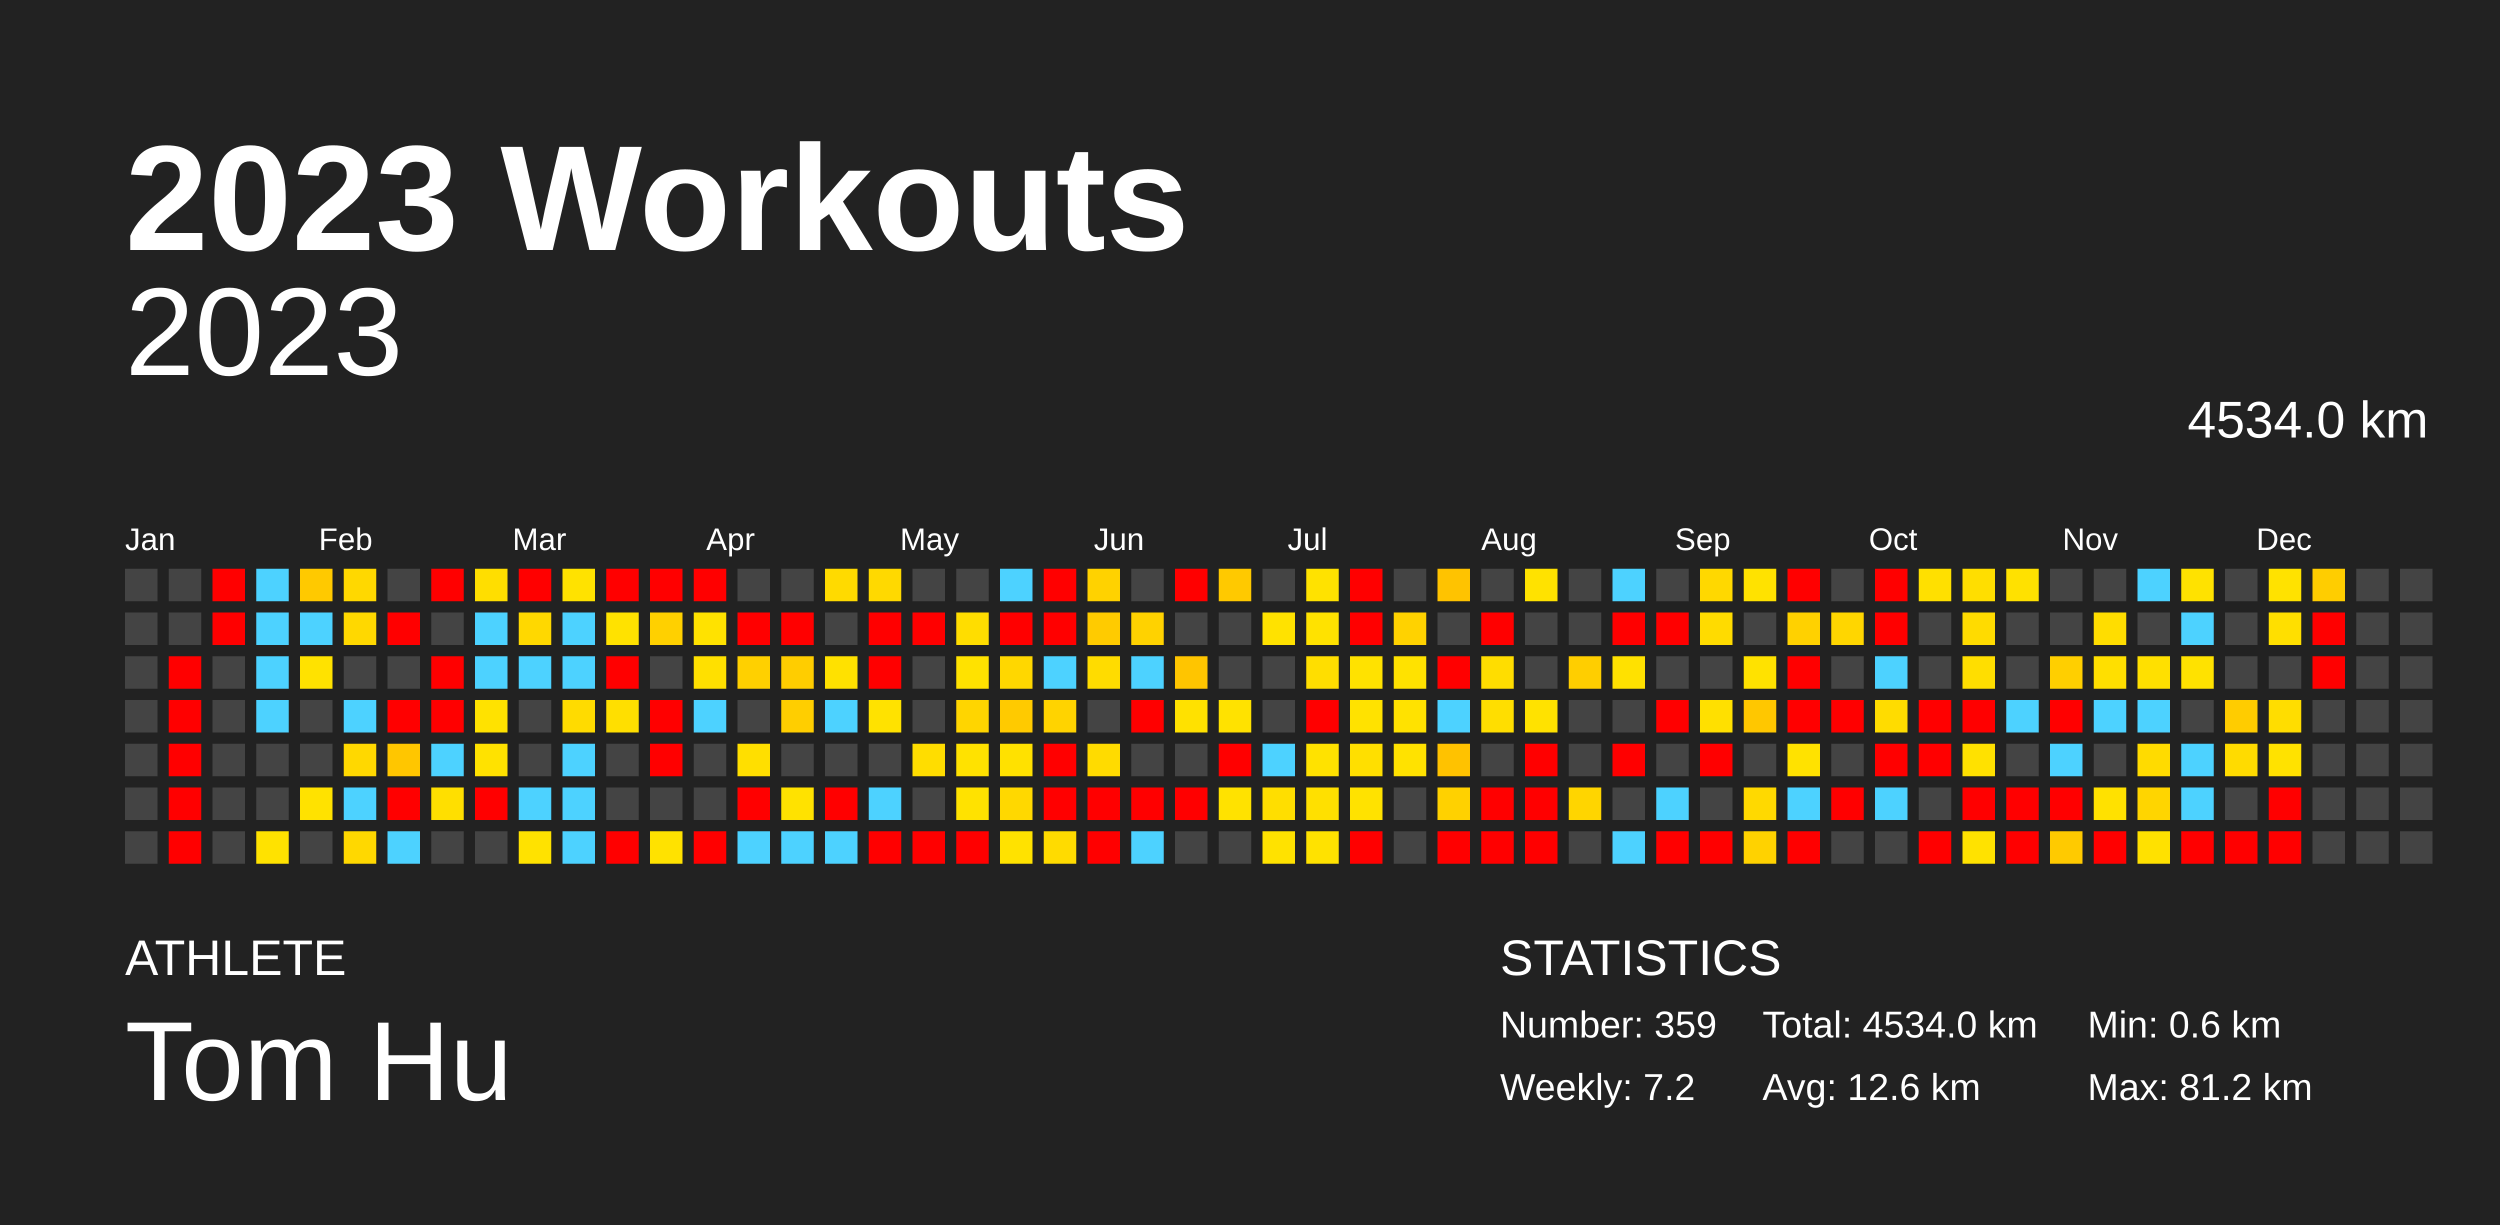
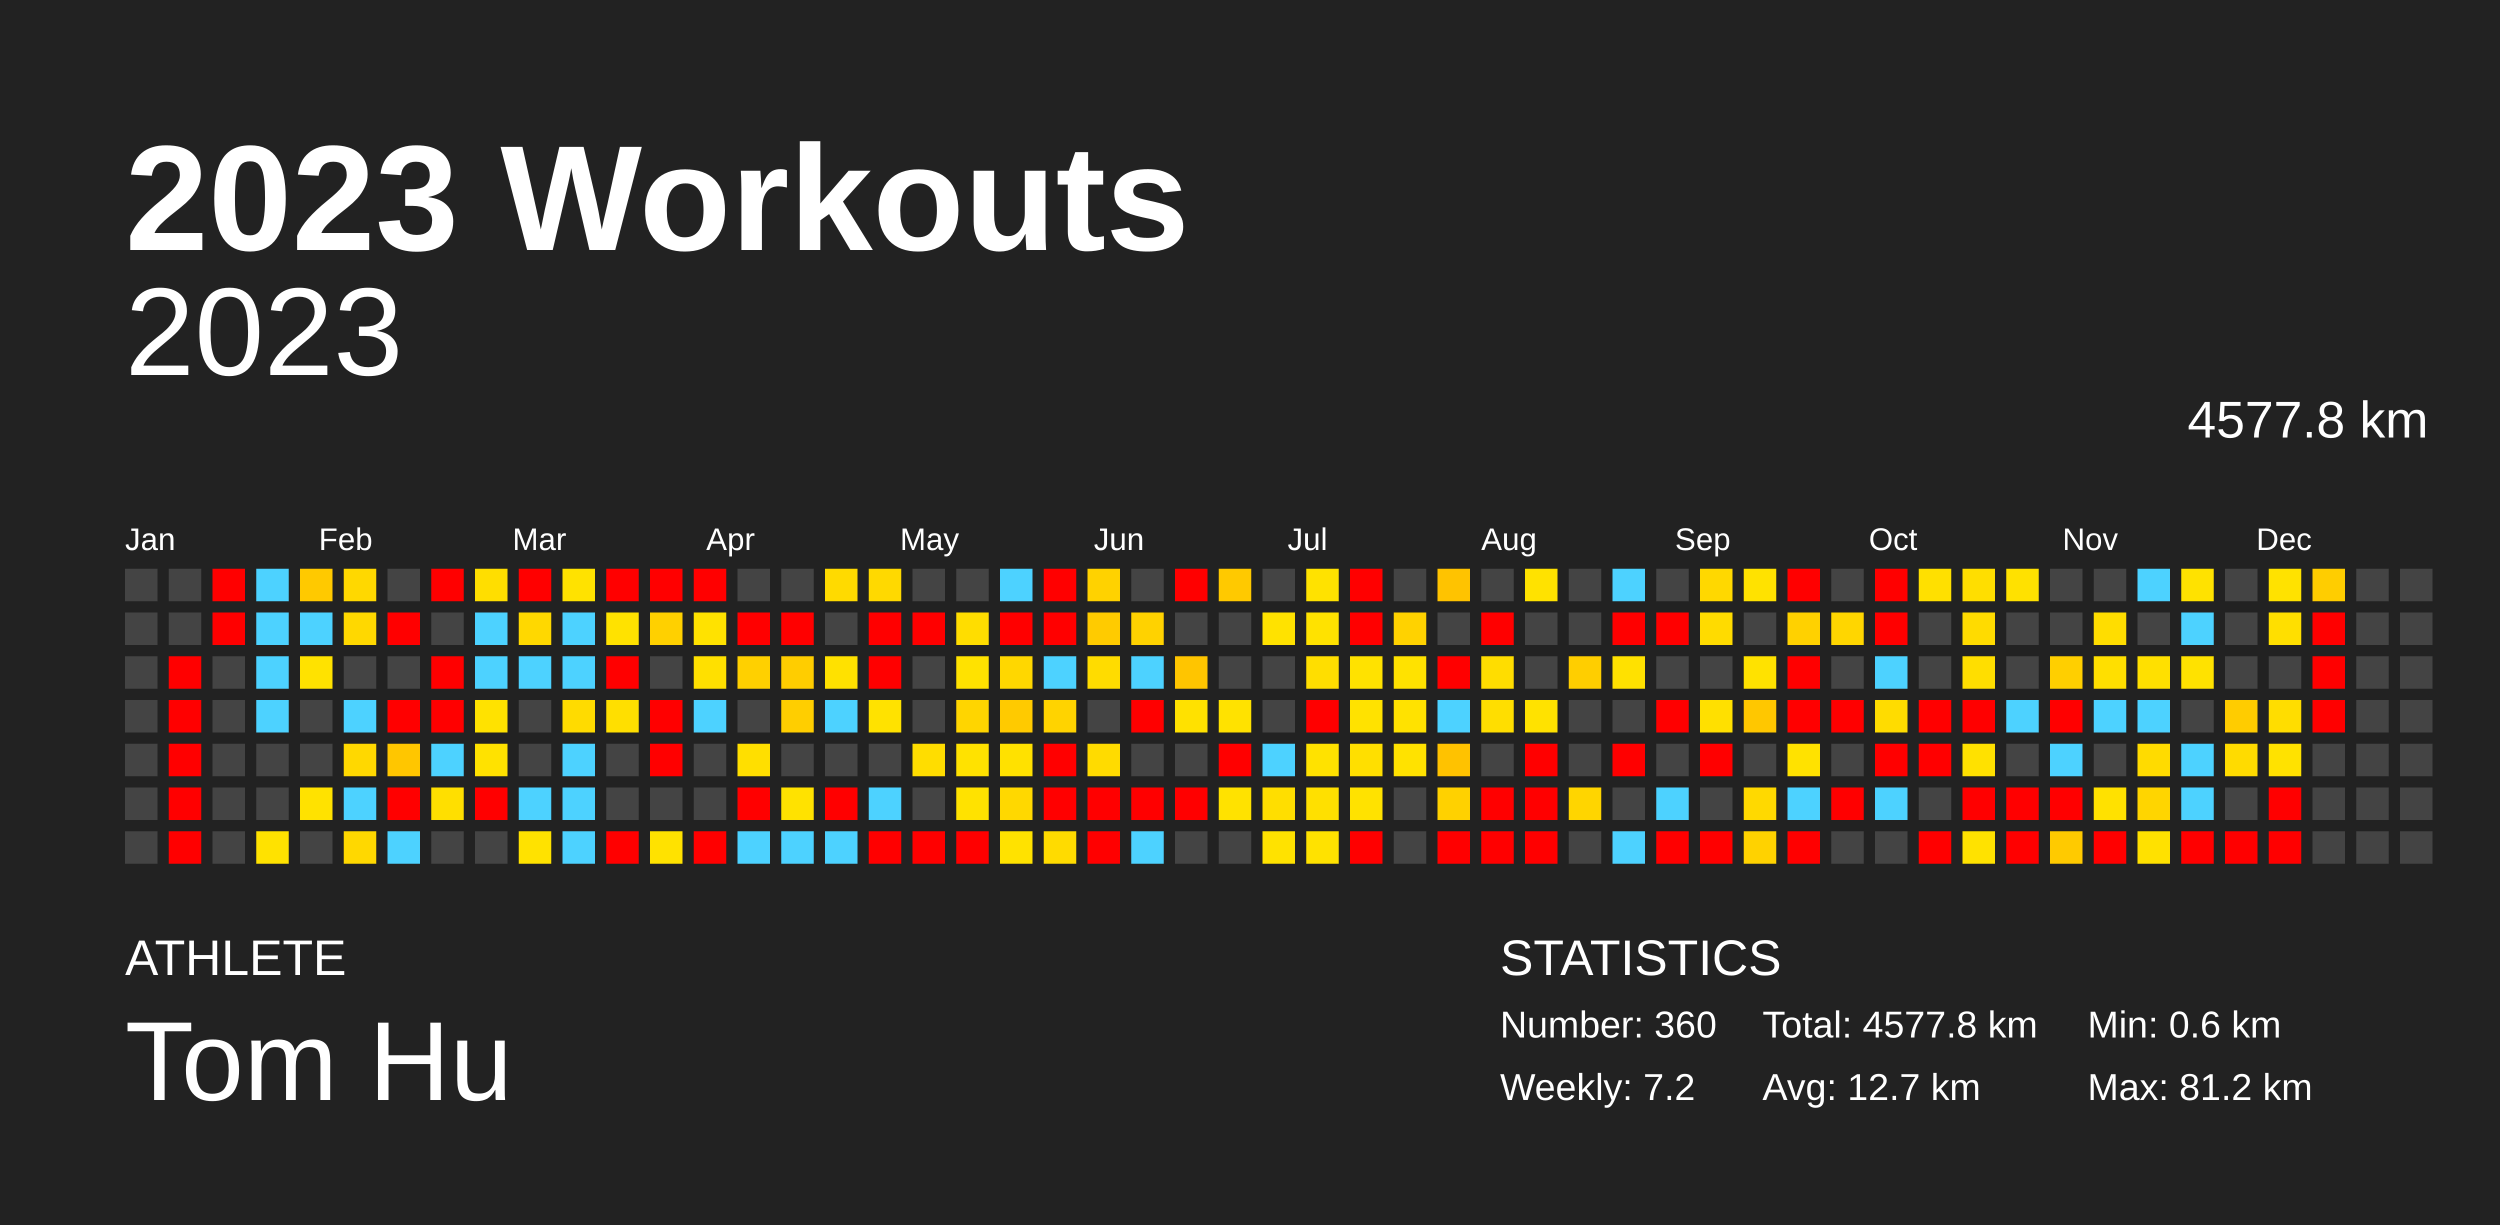
<svg xmlns="http://www.w3.org/2000/svg" baseProfile="full" height="98mm" version="1.1" viewBox="0,0,200,98" width="200mm">
  <defs />
  <rect fill="#222222" height="98" width="200" x="0" y="0" />
  <text fill="#FFFFFF" style="font-size:12px; font-family:Arial; font-weight:bold;" x="10" y="20">2023 Workouts</text>
  <text fill="#FFFFFF" style="font-size:4px; font-family:Arial" x="10" y="78">ATHLETE</text>
  <text fill="#FFFFFF" style="font-size:9px; font-family:Arial" x="10" y="88">Tom Hu</text>
  <text fill="#FFFFFF" style="font-size:4px; font-family:Arial" x="120" y="78">STATISTICS</text>
-   <text fill="#FFFFFF" style="font-size:3px; font-family:Arial" x="120" y="83">Number: 359</text>
+   <text fill="#FFFFFF" style="font-size:3px; font-family:Arial" x="120" y="83">Number: 360</text>
  <text fill="#FFFFFF" style="font-size:3px; font-family:Arial" x="120" y="88">Weekly: 7.2</text>
-   <text fill="#FFFFFF" style="font-size:3px; font-family:Arial" x="141" y="83">Total: 4534.0 km</text>
-   <text fill="#FFFFFF" style="font-size:3px; font-family:Arial" x="141" y="88">Avg: 12.6 km</text>
+   <text fill="#FFFFFF" style="font-size:3px; font-family:Arial" x="141" y="83">Total: 4577.8 km</text>
+   <text fill="#FFFFFF" style="font-size:3px; font-family:Arial" x="141" y="88">Avg: 12.7 km</text>
  <text fill="#FFFFFF" style="font-size:3px; font-family:Arial" x="167" y="83">Min: 0.6 km</text>
  <text fill="#FFFFFF" style="font-size:3px; font-family:Arial" x="167" y="88">Max: 81.2 km</text>
  <text alignment-baseline="hanging" fill="#FFFFFF" style="font-size:10.0px; font-family:Arial;" x="10" y="30">2023</text>
-   <text alignment-baseline="hanging" fill="#FFFFFF" style="font-size:4.125px; font-family:Arial;" x="175" y="35">4534.0 km</text>
+   <text alignment-baseline="hanging" fill="#FFFFFF" style="font-size:4.125px; font-family:Arial;" x="175" y="35">4577.8 km</text>
  <text fill="#FFFFFF" style="font-size:2.5px; font-family:Arial" x="10.0" y="44">Jan</text>
  <text fill="#FFFFFF" style="font-size:2.5px; font-family:Arial" x="25.5" y="44">Feb</text>
  <text fill="#FFFFFF" style="font-size:2.5px; font-family:Arial" x="41.0" y="44">Mar</text>
  <text fill="#FFFFFF" style="font-size:2.5px; font-family:Arial" x="56.5" y="44">Apr</text>
  <text fill="#FFFFFF" style="font-size:2.5px; font-family:Arial" x="72.0" y="44">May</text>
  <text fill="#FFFFFF" style="font-size:2.5px; font-family:Arial" x="87.5" y="44">Jun</text>
  <text fill="#FFFFFF" style="font-size:2.5px; font-family:Arial" x="103.0" y="44">Jul</text>
  <text fill="#FFFFFF" style="font-size:2.5px; font-family:Arial" x="118.5" y="44">Aug</text>
  <text fill="#FFFFFF" style="font-size:2.5px; font-family:Arial" x="134.0" y="44">Sep</text>
  <text fill="#FFFFFF" style="font-size:2.5px; font-family:Arial" x="149.5" y="44">Oct</text>
  <text fill="#FFFFFF" style="font-size:2.5px; font-family:Arial" x="165.0" y="44">Nov</text>
  <text fill="#FFFFFF" style="font-size:2.5px; font-family:Arial" x="180.5" y="44">Dec</text>
  <rect fill="#444444" height="2.6" width="2.6" x="10.0" y="45.5" />
  <rect fill="#444444" height="2.6" width="2.6" x="10.0" y="49.0" />
  <rect fill="#444444" height="2.6" width="2.6" x="10.0" y="52.5" />
  <rect fill="#444444" height="2.6" width="2.6" x="10.0" y="56.0" />
  <rect fill="#444444" height="2.6" width="2.6" x="10.0" y="59.5" />
  <rect fill="#444444" height="2.6" width="2.6" x="10.0" y="63.0" />
  <rect fill="#444444" height="2.6" width="2.6" x="10.0" y="66.5" />
  <rect fill="#444444" height="2.6" width="2.6" x="13.5" y="45.5" />
  <rect fill="#444444" height="2.6" width="2.6" x="13.5" y="49.0" />
  <rect fill="red" height="2.6" width="2.6" x="13.5" y="52.5" />
  <rect fill="red" height="2.6" width="2.6" x="13.5" y="56.0" />
  <rect fill="red" height="2.6" width="2.6" x="13.5" y="59.5" />
  <rect fill="red" height="2.6" width="2.6" x="13.5" y="63.0" />
  <rect fill="red" height="2.6" width="2.6" x="13.5" y="66.5" />
  <rect fill="red" height="2.6" width="2.6" x="17.0" y="45.5" />
  <rect fill="red" height="2.6" width="2.6" x="17.0" y="49.0" />
  <rect fill="#444444" height="2.6" width="2.6" x="17.0" y="52.5" />
  <rect fill="#444444" height="2.6" width="2.6" x="17.0" y="56.0" />
  <rect fill="#444444" height="2.6" width="2.6" x="17.0" y="59.5" />
  <rect fill="#444444" height="2.6" width="2.6" x="17.0" y="63.0" />
  <rect fill="#444444" height="2.6" width="2.6" x="17.0" y="66.5" />
  <rect fill="#4dd2ff" height="2.6" width="2.6" x="20.5" y="45.5" />
  <rect fill="#4dd2ff" height="2.6" width="2.6" x="20.5" y="49.0" />
  <rect fill="#4dd2ff" height="2.6" width="2.6" x="20.5" y="52.5" />
  <rect fill="#4dd2ff" height="2.6" width="2.6" x="20.5" y="56.0" />
  <rect fill="#444444" height="2.6" width="2.6" x="20.5" y="59.5" />
  <rect fill="#444444" height="2.6" width="2.6" x="20.5" y="63.0" />
  <rect fill="#ffe200" height="2.6" width="2.6" x="20.5" y="66.5" />
  <rect fill="#ffc900" height="2.6" width="2.6" x="24.0" y="45.5" />
  <rect fill="#4dd2ff" height="2.6" width="2.6" x="24.0" y="49.0" />
  <rect fill="#ffe200" height="2.6" width="2.6" x="24.0" y="52.5" />
  <rect fill="#444444" height="2.6" width="2.6" x="24.0" y="56.0" />
  <rect fill="#444444" height="2.6" width="2.6" x="24.0" y="59.5" />
  <rect fill="#ffe200" height="2.6" width="2.6" x="24.0" y="63.0" />
  <rect fill="#444444" height="2.6" width="2.6" x="24.0" y="66.5" />
  <rect fill="#ffd800" height="2.6" width="2.6" x="27.5" y="45.5" />
  <rect fill="#ffd800" height="2.6" width="2.6" x="27.5" y="49.0" />
  <rect fill="#444444" height="2.6" width="2.6" x="27.5" y="52.5" />
  <rect fill="#4dd2ff" height="2.6" width="2.6" x="27.5" y="56.0" />
  <rect fill="#ffd800" height="2.6" width="2.6" x="27.5" y="59.5" />
  <rect fill="#4dd2ff" height="2.6" width="2.6" x="27.5" y="63.0" />
  <rect fill="#ffd800" height="2.6" width="2.6" x="27.5" y="66.5" />
  <rect fill="#444444" height="2.6" width="2.6" x="31.0" y="45.5" />
  <rect fill="red" height="2.6" width="2.6" x="31.0" y="49.0" />
  <rect fill="#444444" height="2.6" width="2.6" x="31.0" y="52.5" />
  <rect fill="red" height="2.6" width="2.6" x="31.0" y="56.0" />
  <rect fill="#ffc600" height="2.6" width="2.6" x="31.0" y="59.5" />
  <rect fill="red" height="2.6" width="2.6" x="31.0" y="63.0" />
  <rect fill="#4dd2ff" height="2.6" width="2.6" x="31.0" y="66.5" />
  <rect fill="red" height="2.6" width="2.6" x="34.5" y="45.5" />
  <rect fill="#444444" height="2.6" width="2.6" x="34.5" y="49.0" />
  <rect fill="red" height="2.6" width="2.6" x="34.5" y="52.5" />
  <rect fill="red" height="2.6" width="2.6" x="34.5" y="56.0" />
  <rect fill="#4dd2ff" height="2.6" width="2.6" x="34.5" y="59.5" />
  <rect fill="#ffdf00" height="2.6" width="2.6" x="34.5" y="63.0" />
  <rect fill="#444444" height="2.6" width="2.6" x="34.5" y="66.5" />
  <rect fill="#ffde00" height="2.6" width="2.6" x="38.0" y="45.5" />
  <rect fill="#4dd2ff" height="2.6" width="2.6" x="38.0" y="49.0" />
  <rect fill="#4dd2ff" height="2.6" width="2.6" x="38.0" y="52.5" />
  <rect fill="#ffe200" height="2.6" width="2.6" x="38.0" y="56.0" />
  <rect fill="#ffe200" height="2.6" width="2.6" x="38.0" y="59.5" />
  <rect fill="red" height="2.6" width="2.6" x="38.0" y="63.0" />
  <rect fill="#444444" height="2.6" width="2.6" x="38.0" y="66.5" />
  <rect fill="red" height="2.6" width="2.6" x="41.5" y="45.5" />
  <rect fill="#ffd800" height="2.6" width="2.6" x="41.5" y="49.0" />
  <rect fill="#4dd2ff" height="2.6" width="2.6" x="41.5" y="52.5" />
  <rect fill="#444444" height="2.6" width="2.6" x="41.5" y="56.0" />
  <rect fill="#444444" height="2.6" width="2.6" x="41.5" y="59.5" />
  <rect fill="#4dd2ff" height="2.6" width="2.6" x="41.5" y="63.0" />
  <rect fill="#ffe200" height="2.6" width="2.6" x="41.5" y="66.5" />
  <rect fill="#ffe200" height="2.6" width="2.6" x="45.0" y="45.5" />
  <rect fill="#4dd2ff" height="2.6" width="2.6" x="45.0" y="49.0" />
  <rect fill="#4dd2ff" height="2.6" width="2.6" x="45.0" y="52.5" />
  <rect fill="#ffdb00" height="2.6" width="2.6" x="45.0" y="56.0" />
  <rect fill="#4dd2ff" height="2.6" width="2.6" x="45.0" y="59.5" />
  <rect fill="#4dd2ff" height="2.6" width="2.6" x="45.0" y="63.0" />
  <rect fill="#4dd2ff" height="2.6" width="2.6" x="45.0" y="66.5" />
  <rect fill="red" height="2.6" width="2.6" x="48.5" y="45.5" />
  <rect fill="#ffe200" height="2.6" width="2.6" x="48.5" y="49.0" />
  <rect fill="red" height="2.6" width="2.6" x="48.5" y="52.5" />
  <rect fill="#ffdf00" height="2.6" width="2.6" x="48.5" y="56.0" />
  <rect fill="#444444" height="2.6" width="2.6" x="48.5" y="59.5" />
  <rect fill="#444444" height="2.6" width="2.6" x="48.5" y="63.0" />
  <rect fill="red" height="2.6" width="2.6" x="48.5" y="66.5" />
  <rect fill="red" height="2.6" width="2.6" x="52.0" y="45.5" />
  <rect fill="#ffd000" height="2.6" width="2.6" x="52.0" y="49.0" />
  <rect fill="#444444" height="2.6" width="2.6" x="52.0" y="52.5" />
  <rect fill="red" height="2.6" width="2.6" x="52.0" y="56.0" />
  <rect fill="red" height="2.6" width="2.6" x="52.0" y="59.5" />
  <rect fill="#444444" height="2.6" width="2.6" x="52.0" y="63.0" />
  <rect fill="#ffe200" height="2.6" width="2.6" x="52.0" y="66.5" />
  <rect fill="red" height="2.6" width="2.6" x="55.5" y="45.5" />
  <rect fill="#ffe200" height="2.6" width="2.6" x="55.5" y="49.0" />
  <rect fill="#ffe000" height="2.6" width="2.6" x="55.5" y="52.5" />
  <rect fill="#4dd2ff" height="2.6" width="2.6" x="55.5" y="56.0" />
  <rect fill="#444444" height="2.6" width="2.6" x="55.5" y="59.5" />
  <rect fill="#444444" height="2.6" width="2.6" x="55.5" y="63.0" />
  <rect fill="red" height="2.6" width="2.6" x="55.5" y="66.5" />
  <rect fill="#444444" height="2.6" width="2.6" x="59.0" y="45.5" />
  <rect fill="red" height="2.6" width="2.6" x="59.0" y="49.0" />
  <rect fill="#ffd000" height="2.6" width="2.6" x="59.0" y="52.5" />
  <rect fill="#444444" height="2.6" width="2.6" x="59.0" y="56.0" />
  <rect fill="#ffdf00" height="2.6" width="2.6" x="59.0" y="59.5" />
  <rect fill="red" height="2.6" width="2.6" x="59.0" y="63.0" />
  <rect fill="#4dd2ff" height="2.6" width="2.6" x="59.0" y="66.5" />
  <rect fill="#444444" height="2.6" width="2.6" x="62.5" y="45.5" />
  <rect fill="red" height="2.6" width="2.6" x="62.5" y="49.0" />
  <rect fill="#ffcd00" height="2.6" width="2.6" x="62.5" y="52.5" />
  <rect fill="#ffce00" height="2.6" width="2.6" x="62.5" y="56.0" />
  <rect fill="#444444" height="2.6" width="2.6" x="62.5" y="59.5" />
  <rect fill="#ffe200" height="2.6" width="2.6" x="62.5" y="63.0" />
  <rect fill="#4dd2ff" height="2.6" width="2.6" x="62.5" y="66.5" />
  <rect fill="#ffda00" height="2.6" width="2.6" x="66.0" y="45.5" />
  <rect fill="#444444" height="2.6" width="2.6" x="66.0" y="49.0" />
  <rect fill="#ffe100" height="2.6" width="2.6" x="66.0" y="52.5" />
  <rect fill="#4dd2ff" height="2.6" width="2.6" x="66.0" y="56.0" />
  <rect fill="#444444" height="2.6" width="2.6" x="66.0" y="59.5" />
  <rect fill="red" height="2.6" width="2.6" x="66.0" y="63.0" />
  <rect fill="#4dd2ff" height="2.6" width="2.6" x="66.0" y="66.5" />
  <rect fill="#ffd900" height="2.6" width="2.6" x="69.5" y="45.5" />
  <rect fill="red" height="2.6" width="2.6" x="69.5" y="49.0" />
  <rect fill="red" height="2.6" width="2.6" x="69.5" y="52.5" />
  <rect fill="#ffe200" height="2.6" width="2.6" x="69.5" y="56.0" />
  <rect fill="#444444" height="2.6" width="2.6" x="69.5" y="59.5" />
  <rect fill="#4dd2ff" height="2.6" width="2.6" x="69.5" y="63.0" />
  <rect fill="red" height="2.6" width="2.6" x="69.5" y="66.5" />
  <rect fill="#444444" height="2.6" width="2.6" x="73.0" y="45.5" />
  <rect fill="red" height="2.6" width="2.6" x="73.0" y="49.0" />
  <rect fill="#444444" height="2.6" width="2.6" x="73.0" y="52.5" />
  <rect fill="#444444" height="2.6" width="2.6" x="73.0" y="56.0" />
  <rect fill="#ffdd00" height="2.6" width="2.6" x="73.0" y="59.5" />
  <rect fill="#444444" height="2.6" width="2.6" x="73.0" y="63.0" />
  <rect fill="red" height="2.6" width="2.6" x="73.0" y="66.5" />
  <rect fill="#444444" height="2.6" width="2.6" x="76.5" y="45.5" />
  <rect fill="#ffdd00" height="2.6" width="2.6" x="76.5" y="49.0" />
  <rect fill="#ffe200" height="2.6" width="2.6" x="76.5" y="52.5" />
  <rect fill="#ffd500" height="2.6" width="2.6" x="76.5" y="56.0" />
  <rect fill="#ffe200" height="2.6" width="2.6" x="76.5" y="59.5" />
  <rect fill="#ffe200" height="2.6" width="2.6" x="76.5" y="63.0" />
  <rect fill="red" height="2.6" width="2.6" x="76.5" y="66.5" />
  <rect fill="#4dd2ff" height="2.6" width="2.6" x="80.0" y="45.5" />
  <rect fill="red" height="2.6" width="2.6" x="80.0" y="49.0" />
  <rect fill="#ffd700" height="2.6" width="2.6" x="80.0" y="52.5" />
  <rect fill="#ffca00" height="2.6" width="2.6" x="80.0" y="56.0" />
  <rect fill="#ffe100" height="2.6" width="2.6" x="80.0" y="59.5" />
  <rect fill="#ffd800" height="2.6" width="2.6" x="80.0" y="63.0" />
  <rect fill="#ffe200" height="2.6" width="2.6" x="80.0" y="66.5" />
  <rect fill="red" height="2.6" width="2.6" x="83.5" y="45.5" />
  <rect fill="red" height="2.6" width="2.6" x="83.5" y="49.0" />
  <rect fill="#4dd2ff" height="2.6" width="2.6" x="83.5" y="52.5" />
  <rect fill="#ffd300" height="2.6" width="2.6" x="83.5" y="56.0" />
  <rect fill="red" height="2.6" width="2.6" x="83.5" y="59.5" />
  <rect fill="red" height="2.6" width="2.6" x="83.5" y="63.0" />
  <rect fill="#ffdb00" height="2.6" width="2.6" x="83.5" y="66.5" />
  <rect fill="#ffd200" height="2.6" width="2.6" x="87.0" y="45.5" />
  <rect fill="#ffcb00" height="2.6" width="2.6" x="87.0" y="49.0" />
  <rect fill="#ffdc00" height="2.6" width="2.6" x="87.0" y="52.5" />
  <rect fill="#444444" height="2.6" width="2.6" x="87.0" y="56.0" />
  <rect fill="#ffdb00" height="2.6" width="2.6" x="87.0" y="59.5" />
  <rect fill="red" height="2.6" width="2.6" x="87.0" y="63.0" />
  <rect fill="red" height="2.6" width="2.6" x="87.0" y="66.5" />
  <rect fill="#444444" height="2.6" width="2.6" x="90.5" y="45.5" />
  <rect fill="#ffd200" height="2.6" width="2.6" x="90.5" y="49.0" />
  <rect fill="#4dd2ff" height="2.6" width="2.6" x="90.5" y="52.5" />
  <rect fill="red" height="2.6" width="2.6" x="90.5" y="56.0" />
  <rect fill="#444444" height="2.6" width="2.6" x="90.5" y="59.5" />
  <rect fill="red" height="2.6" width="2.6" x="90.5" y="63.0" />
  <rect fill="#4dd2ff" height="2.6" width="2.6" x="90.5" y="66.5" />
  <rect fill="red" height="2.6" width="2.6" x="94.0" y="45.5" />
  <rect fill="#444444" height="2.6" width="2.6" x="94.0" y="49.0" />
  <rect fill="#ffc500" height="2.6" width="2.6" x="94.0" y="52.5" />
  <rect fill="#ffe100" height="2.6" width="2.6" x="94.0" y="56.0" />
  <rect fill="#444444" height="2.6" width="2.6" x="94.0" y="59.5" />
  <rect fill="red" height="2.6" width="2.6" x="94.0" y="63.0" />
  <rect fill="#444444" height="2.6" width="2.6" x="94.0" y="66.5" />
  <rect fill="#ffc900" height="2.6" width="2.6" x="97.5" y="45.5" />
  <rect fill="#444444" height="2.6" width="2.6" x="97.5" y="49.0" />
  <rect fill="#444444" height="2.6" width="2.6" x="97.5" y="52.5" />
  <rect fill="#ffe200" height="2.6" width="2.6" x="97.5" y="56.0" />
  <rect fill="red" height="2.6" width="2.6" x="97.5" y="59.5" />
  <rect fill="#ffe200" height="2.6" width="2.6" x="97.5" y="63.0" />
  <rect fill="#444444" height="2.6" width="2.6" x="97.5" y="66.5" />
  <rect fill="#444444" height="2.6" width="2.6" x="101.0" y="45.5" />
  <rect fill="#ffe200" height="2.6" width="2.6" x="101.0" y="49.0" />
  <rect fill="#444444" height="2.6" width="2.6" x="101.0" y="52.5" />
  <rect fill="#444444" height="2.6" width="2.6" x="101.0" y="56.0" />
  <rect fill="#4dd2ff" height="2.6" width="2.6" x="101.0" y="59.5" />
  <rect fill="#ffde00" height="2.6" width="2.6" x="101.0" y="63.0" />
  <rect fill="#ffe200" height="2.6" width="2.6" x="101.0" y="66.5" />
  <rect fill="#ffe200" height="2.6" width="2.6" x="104.5" y="45.5" />
  <rect fill="#ffe200" height="2.6" width="2.6" x="104.5" y="49.0" />
  <rect fill="#ffde00" height="2.6" width="2.6" x="104.5" y="52.5" />
  <rect fill="red" height="2.6" width="2.6" x="104.5" y="56.0" />
  <rect fill="#ffe200" height="2.6" width="2.6" x="104.5" y="59.5" />
  <rect fill="#ffe000" height="2.6" width="2.6" x="104.5" y="63.0" />
  <rect fill="#ffe200" height="2.6" width="2.6" x="104.5" y="66.5" />
  <rect fill="red" height="2.6" width="2.6" x="108.0" y="45.5" />
  <rect fill="red" height="2.6" width="2.6" x="108.0" y="49.0" />
  <rect fill="#ffe200" height="2.6" width="2.6" x="108.0" y="52.5" />
  <rect fill="#ffe200" height="2.6" width="2.6" x="108.0" y="56.0" />
  <rect fill="#ffdf00" height="2.6" width="2.6" x="108.0" y="59.5" />
  <rect fill="#ffe200" height="2.6" width="2.6" x="108.0" y="63.0" />
  <rect fill="red" height="2.6" width="2.6" x="108.0" y="66.5" />
  <rect fill="#444444" height="2.6" width="2.6" x="111.5" y="45.5" />
  <rect fill="#ffd200" height="2.6" width="2.6" x="111.5" y="49.0" />
  <rect fill="#ffe200" height="2.6" width="2.6" x="111.5" y="52.5" />
  <rect fill="#ffe200" height="2.6" width="2.6" x="111.5" y="56.0" />
  <rect fill="#ffe200" height="2.6" width="2.6" x="111.5" y="59.5" />
  <rect fill="#444444" height="2.6" width="2.6" x="111.5" y="63.0" />
  <rect fill="#444444" height="2.6" width="2.6" x="111.5" y="66.5" />
  <rect fill="#ffc300" height="2.6" width="2.6" x="115.0" y="45.5" />
  <rect fill="#444444" height="2.6" width="2.6" x="115.0" y="49.0" />
  <rect fill="red" height="2.6" width="2.6" x="115.0" y="52.5" />
  <rect fill="#4dd2ff" height="2.6" width="2.6" x="115.0" y="56.0" />
  <rect fill="#ffc200" height="2.6" width="2.6" x="115.0" y="59.5" />
  <rect fill="#ffd100" height="2.6" width="2.6" x="115.0" y="63.0" />
  <rect fill="red" height="2.6" width="2.6" x="115.0" y="66.5" />
  <rect fill="#444444" height="2.6" width="2.6" x="118.5" y="45.5" />
  <rect fill="red" height="2.6" width="2.6" x="118.5" y="49.0" />
  <rect fill="#ffdd00" height="2.6" width="2.6" x="118.5" y="52.5" />
  <rect fill="#ffde00" height="2.6" width="2.6" x="118.5" y="56.0" />
  <rect fill="#444444" height="2.6" width="2.6" x="118.5" y="59.5" />
  <rect fill="red" height="2.6" width="2.6" x="118.5" y="63.0" />
  <rect fill="red" height="2.6" width="2.6" x="118.5" y="66.5" />
  <rect fill="#ffe200" height="2.6" width="2.6" x="122.0" y="45.5" />
  <rect fill="#444444" height="2.6" width="2.6" x="122.0" y="49.0" />
  <rect fill="#444444" height="2.6" width="2.6" x="122.0" y="52.5" />
  <rect fill="#ffe200" height="2.6" width="2.6" x="122.0" y="56.0" />
  <rect fill="red" height="2.6" width="2.6" x="122.0" y="59.5" />
  <rect fill="red" height="2.6" width="2.6" x="122.0" y="63.0" />
  <rect fill="red" height="2.6" width="2.6" x="122.0" y="66.5" />
  <rect fill="#444444" height="2.6" width="2.6" x="125.5" y="45.5" />
  <rect fill="#444444" height="2.6" width="2.6" x="125.5" y="49.0" />
  <rect fill="#ffce00" height="2.6" width="2.6" x="125.5" y="52.5" />
  <rect fill="#444444" height="2.6" width="2.6" x="125.5" y="56.0" />
  <rect fill="#444444" height="2.6" width="2.6" x="125.5" y="59.5" />
  <rect fill="#ffd500" height="2.6" width="2.6" x="125.5" y="63.0" />
  <rect fill="#444444" height="2.6" width="2.6" x="125.5" y="66.5" />
  <rect fill="#4dd2ff" height="2.6" width="2.6" x="129.0" y="45.5" />
  <rect fill="red" height="2.6" width="2.6" x="129.0" y="49.0" />
  <rect fill="#ffe100" height="2.6" width="2.6" x="129.0" y="52.5" />
  <rect fill="#444444" height="2.6" width="2.6" x="129.0" y="56.0" />
  <rect fill="red" height="2.6" width="2.6" x="129.0" y="59.5" />
  <rect fill="#444444" height="2.6" width="2.6" x="129.0" y="63.0" />
  <rect fill="#4dd2ff" height="2.6" width="2.6" x="129.0" y="66.5" />
  <rect fill="#444444" height="2.6" width="2.6" x="132.5" y="45.5" />
  <rect fill="red" height="2.6" width="2.6" x="132.5" y="49.0" />
  <rect fill="#444444" height="2.6" width="2.6" x="132.5" y="52.5" />
  <rect fill="red" height="2.6" width="2.6" x="132.5" y="56.0" />
  <rect fill="#444444" height="2.6" width="2.6" x="132.5" y="59.5" />
  <rect fill="#4dd2ff" height="2.6" width="2.6" x="132.5" y="63.0" />
  <rect fill="red" height="2.6" width="2.6" x="132.5" y="66.5" />
  <rect fill="#ffd800" height="2.6" width="2.6" x="136.0" y="45.5" />
  <rect fill="#ffdb00" height="2.6" width="2.6" x="136.0" y="49.0" />
  <rect fill="#444444" height="2.6" width="2.6" x="136.0" y="52.5" />
  <rect fill="#ffe000" height="2.6" width="2.6" x="136.0" y="56.0" />
  <rect fill="red" height="2.6" width="2.6" x="136.0" y="59.5" />
  <rect fill="#444444" height="2.6" width="2.6" x="136.0" y="63.0" />
  <rect fill="red" height="2.6" width="2.6" x="136.0" y="66.5" />
  <rect fill="#ffe200" height="2.6" width="2.6" x="139.5" y="45.5" />
  <rect fill="#444444" height="2.6" width="2.6" x="139.5" y="49.0" />
  <rect fill="#ffe200" height="2.6" width="2.6" x="139.5" y="52.5" />
  <rect fill="#ffc700" height="2.6" width="2.6" x="139.5" y="56.0" />
  <rect fill="#444444" height="2.6" width="2.6" x="139.5" y="59.5" />
  <rect fill="#ffd900" height="2.6" width="2.6" x="139.5" y="63.0" />
  <rect fill="#ffd200" height="2.6" width="2.6" x="139.5" y="66.5" />
  <rect fill="red" height="2.6" width="2.6" x="143.0" y="45.5" />
  <rect fill="#ffd100" height="2.6" width="2.6" x="143.0" y="49.0" />
  <rect fill="red" height="2.6" width="2.6" x="143.0" y="52.5" />
  <rect fill="red" height="2.6" width="2.6" x="143.0" y="56.0" />
  <rect fill="#ffe200" height="2.6" width="2.6" x="143.0" y="59.5" />
  <rect fill="#4dd2ff" height="2.6" width="2.6" x="143.0" y="63.0" />
  <rect fill="red" height="2.6" width="2.6" x="143.0" y="66.5" />
  <rect fill="#444444" height="2.6" width="2.6" x="146.5" y="45.5" />
  <rect fill="#ffd600" height="2.6" width="2.6" x="146.5" y="49.0" />
  <rect fill="#444444" height="2.6" width="2.6" x="146.5" y="52.5" />
  <rect fill="red" height="2.6" width="2.6" x="146.5" y="56.0" />
  <rect fill="#444444" height="2.6" width="2.6" x="146.5" y="59.5" />
  <rect fill="red" height="2.6" width="2.6" x="146.5" y="63.0" />
  <rect fill="#444444" height="2.6" width="2.6" x="146.5" y="66.5" />
  <rect fill="red" height="2.6" width="2.6" x="150.0" y="45.5" />
  <rect fill="red" height="2.6" width="2.6" x="150.0" y="49.0" />
  <rect fill="#4dd2ff" height="2.6" width="2.6" x="150.0" y="52.5" />
  <rect fill="#ffdc00" height="2.6" width="2.6" x="150.0" y="56.0" />
  <rect fill="red" height="2.6" width="2.6" x="150.0" y="59.5" />
  <rect fill="#4dd2ff" height="2.6" width="2.6" x="150.0" y="63.0" />
  <rect fill="#444444" height="2.6" width="2.6" x="150.0" y="66.5" />
  <rect fill="#ffe000" height="2.6" width="2.6" x="153.5" y="45.5" />
  <rect fill="#444444" height="2.6" width="2.6" x="153.5" y="49.0" />
  <rect fill="#444444" height="2.6" width="2.6" x="153.5" y="52.5" />
  <rect fill="red" height="2.6" width="2.6" x="153.5" y="56.0" />
  <rect fill="red" height="2.6" width="2.6" x="153.5" y="59.5" />
  <rect fill="#444444" height="2.6" width="2.6" x="153.5" y="63.0" />
  <rect fill="red" height="2.6" width="2.6" x="153.5" y="66.5" />
  <rect fill="#ffde00" height="2.6" width="2.6" x="157.0" y="45.5" />
  <rect fill="#ffdb00" height="2.6" width="2.6" x="157.0" y="49.0" />
  <rect fill="#ffde00" height="2.6" width="2.6" x="157.0" y="52.5" />
  <rect fill="red" height="2.6" width="2.6" x="157.0" y="56.0" />
  <rect fill="#ffe100" height="2.6" width="2.6" x="157.0" y="59.5" />
  <rect fill="red" height="2.6" width="2.6" x="157.0" y="63.0" />
  <rect fill="#ffe200" height="2.6" width="2.6" x="157.0" y="66.5" />
  <rect fill="#ffe100" height="2.6" width="2.6" x="160.5" y="45.5" />
  <rect fill="#444444" height="2.6" width="2.6" x="160.5" y="49.0" />
  <rect fill="#444444" height="2.6" width="2.6" x="160.5" y="52.5" />
  <rect fill="#4dd2ff" height="2.6" width="2.6" x="160.5" y="56.0" />
  <rect fill="#444444" height="2.6" width="2.6" x="160.5" y="59.5" />
  <rect fill="red" height="2.6" width="2.6" x="160.5" y="63.0" />
  <rect fill="red" height="2.6" width="2.6" x="160.5" y="66.5" />
  <rect fill="#444444" height="2.6" width="2.6" x="164.0" y="45.5" />
  <rect fill="#444444" height="2.6" width="2.6" x="164.0" y="49.0" />
  <rect fill="#ffcf00" height="2.6" width="2.6" x="164.0" y="52.5" />
  <rect fill="red" height="2.6" width="2.6" x="164.0" y="56.0" />
  <rect fill="#4dd2ff" height="2.6" width="2.6" x="164.0" y="59.5" />
  <rect fill="red" height="2.6" width="2.6" x="164.0" y="63.0" />
  <rect fill="#ffca00" height="2.6" width="2.6" x="164.0" y="66.5" />
  <rect fill="#444444" height="2.6" width="2.6" x="167.5" y="45.5" />
  <rect fill="#ffdd00" height="2.6" width="2.6" x="167.5" y="49.0" />
  <rect fill="#ffdf00" height="2.6" width="2.6" x="167.5" y="52.5" />
  <rect fill="#4dd2ff" height="2.6" width="2.6" x="167.5" y="56.0" />
  <rect fill="#444444" height="2.6" width="2.6" x="167.5" y="59.5" />
  <rect fill="#ffe100" height="2.6" width="2.6" x="167.5" y="63.0" />
  <rect fill="red" height="2.6" width="2.6" x="167.5" y="66.5" />
  <rect fill="#4dd2ff" height="2.6" width="2.6" x="171.0" y="45.5" />
  <rect fill="#444444" height="2.6" width="2.6" x="171.0" y="49.0" />
  <rect fill="#ffe000" height="2.6" width="2.6" x="171.0" y="52.5" />
  <rect fill="#4dd2ff" height="2.6" width="2.6" x="171.0" y="56.0" />
  <rect fill="#ffdb00" height="2.6" width="2.6" x="171.0" y="59.5" />
  <rect fill="#ffd500" height="2.6" width="2.6" x="171.0" y="63.0" />
  <rect fill="#ffe100" height="2.6" width="2.6" x="171.0" y="66.5" />
  <rect fill="#ffe200" height="2.6" width="2.6" x="174.5" y="45.5" />
  <rect fill="#4dd2ff" height="2.6" width="2.6" x="174.5" y="49.0" />
  <rect fill="#ffe200" height="2.6" width="2.6" x="174.5" y="52.5" />
  <rect fill="#444444" height="2.6" width="2.6" x="174.5" y="56.0" />
  <rect fill="#4dd2ff" height="2.6" width="2.6" x="174.5" y="59.5" />
  <rect fill="#4dd2ff" height="2.6" width="2.6" x="174.5" y="63.0" />
  <rect fill="red" height="2.6" width="2.6" x="174.5" y="66.5" />
  <rect fill="#444444" height="2.6" width="2.6" x="178.0" y="45.5" />
  <rect fill="#444444" height="2.6" width="2.6" x="178.0" y="49.0" />
  <rect fill="#444444" height="2.6" width="2.6" x="178.0" y="52.5" />
  <rect fill="#ffcc00" height="2.6" width="2.6" x="178.0" y="56.0" />
  <rect fill="#ffdb00" height="2.6" width="2.6" x="178.0" y="59.5" />
  <rect fill="#444444" height="2.6" width="2.6" x="178.0" y="63.0" />
  <rect fill="red" height="2.6" width="2.6" x="178.0" y="66.5" />
  <rect fill="#ffe200" height="2.6" width="2.6" x="181.5" y="45.5" />
  <rect fill="#ffdf00" height="2.6" width="2.6" x="181.5" y="49.0" />
  <rect fill="#444444" height="2.6" width="2.6" x="181.5" y="52.5" />
  <rect fill="#ffdd00" height="2.6" width="2.6" x="181.5" y="56.0" />
  <rect fill="#ffe200" height="2.6" width="2.6" x="181.5" y="59.5" />
  <rect fill="red" height="2.6" width="2.6" x="181.5" y="63.0" />
  <rect fill="red" height="2.6" width="2.6" x="181.5" y="66.5" />
  <rect fill="#ffcd00" height="2.6" width="2.6" x="185.0" y="45.5" />
  <rect fill="red" height="2.6" width="2.6" x="185.0" y="49.0" />
  <rect fill="red" height="2.6" width="2.6" x="185.0" y="52.5" />
-   <rect fill="#444444" height="2.6" width="2.6" x="185.0" y="56.0" />
+   <rect fill="red" height="2.6" width="2.6" x="185.0" y="56.0" />
  <rect fill="#444444" height="2.6" width="2.6" x="185.0" y="59.5" />
  <rect fill="#444444" height="2.6" width="2.6" x="185.0" y="63.0" />
  <rect fill="#444444" height="2.6" width="2.6" x="185.0" y="66.5" />
  <rect fill="#444444" height="2.6" width="2.6" x="188.5" y="45.5" />
  <rect fill="#444444" height="2.6" width="2.6" x="188.5" y="49.0" />
  <rect fill="#444444" height="2.6" width="2.6" x="188.5" y="52.5" />
  <rect fill="#444444" height="2.6" width="2.6" x="188.5" y="56.0" />
  <rect fill="#444444" height="2.6" width="2.6" x="188.5" y="59.5" />
  <rect fill="#444444" height="2.6" width="2.6" x="188.5" y="63.0" />
  <rect fill="#444444" height="2.6" width="2.6" x="188.5" y="66.5" />
  <rect fill="#444444" height="2.6" width="2.6" x="192.0" y="45.5" />
  <rect fill="#444444" height="2.6" width="2.6" x="192.0" y="49.0" />
  <rect fill="#444444" height="2.6" width="2.6" x="192.0" y="52.5" />
  <rect fill="#444444" height="2.6" width="2.6" x="192.0" y="56.0" />
  <rect fill="#444444" height="2.6" width="2.6" x="192.0" y="59.5" />
  <rect fill="#444444" height="2.6" width="2.6" x="192.0" y="63.0" />
  <rect fill="#444444" height="2.6" width="2.6" x="192.0" y="66.5" />
</svg>
